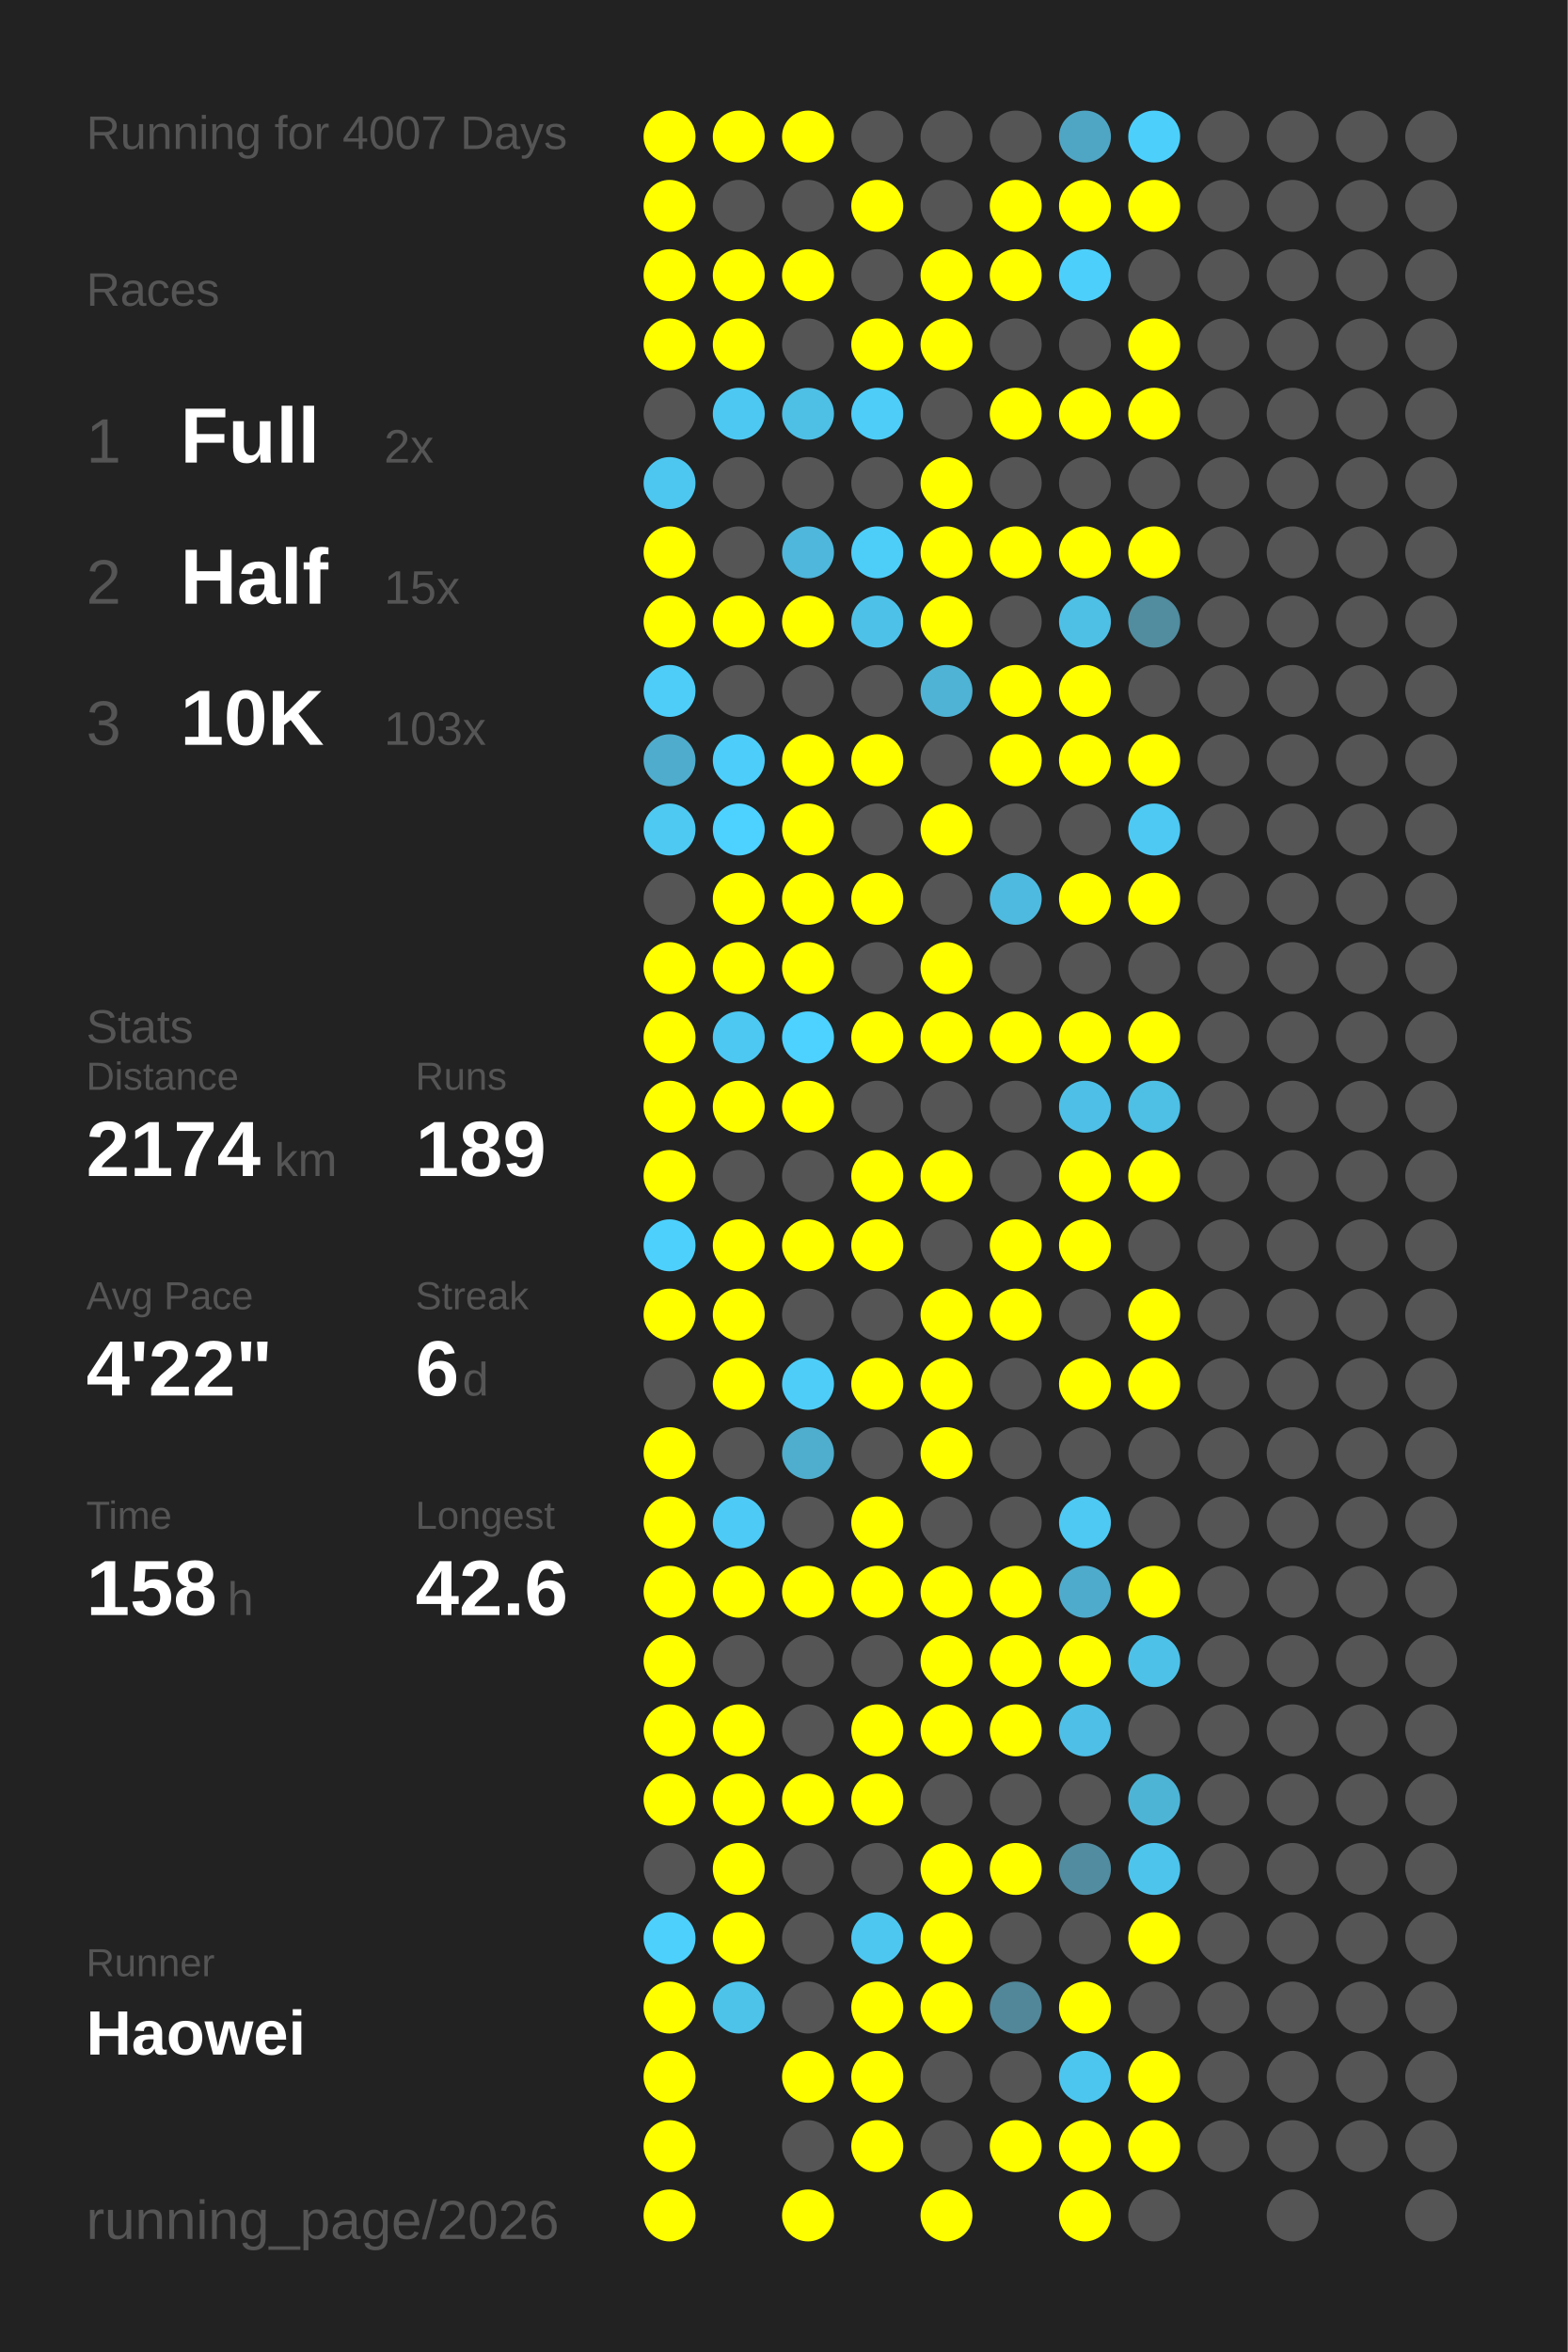
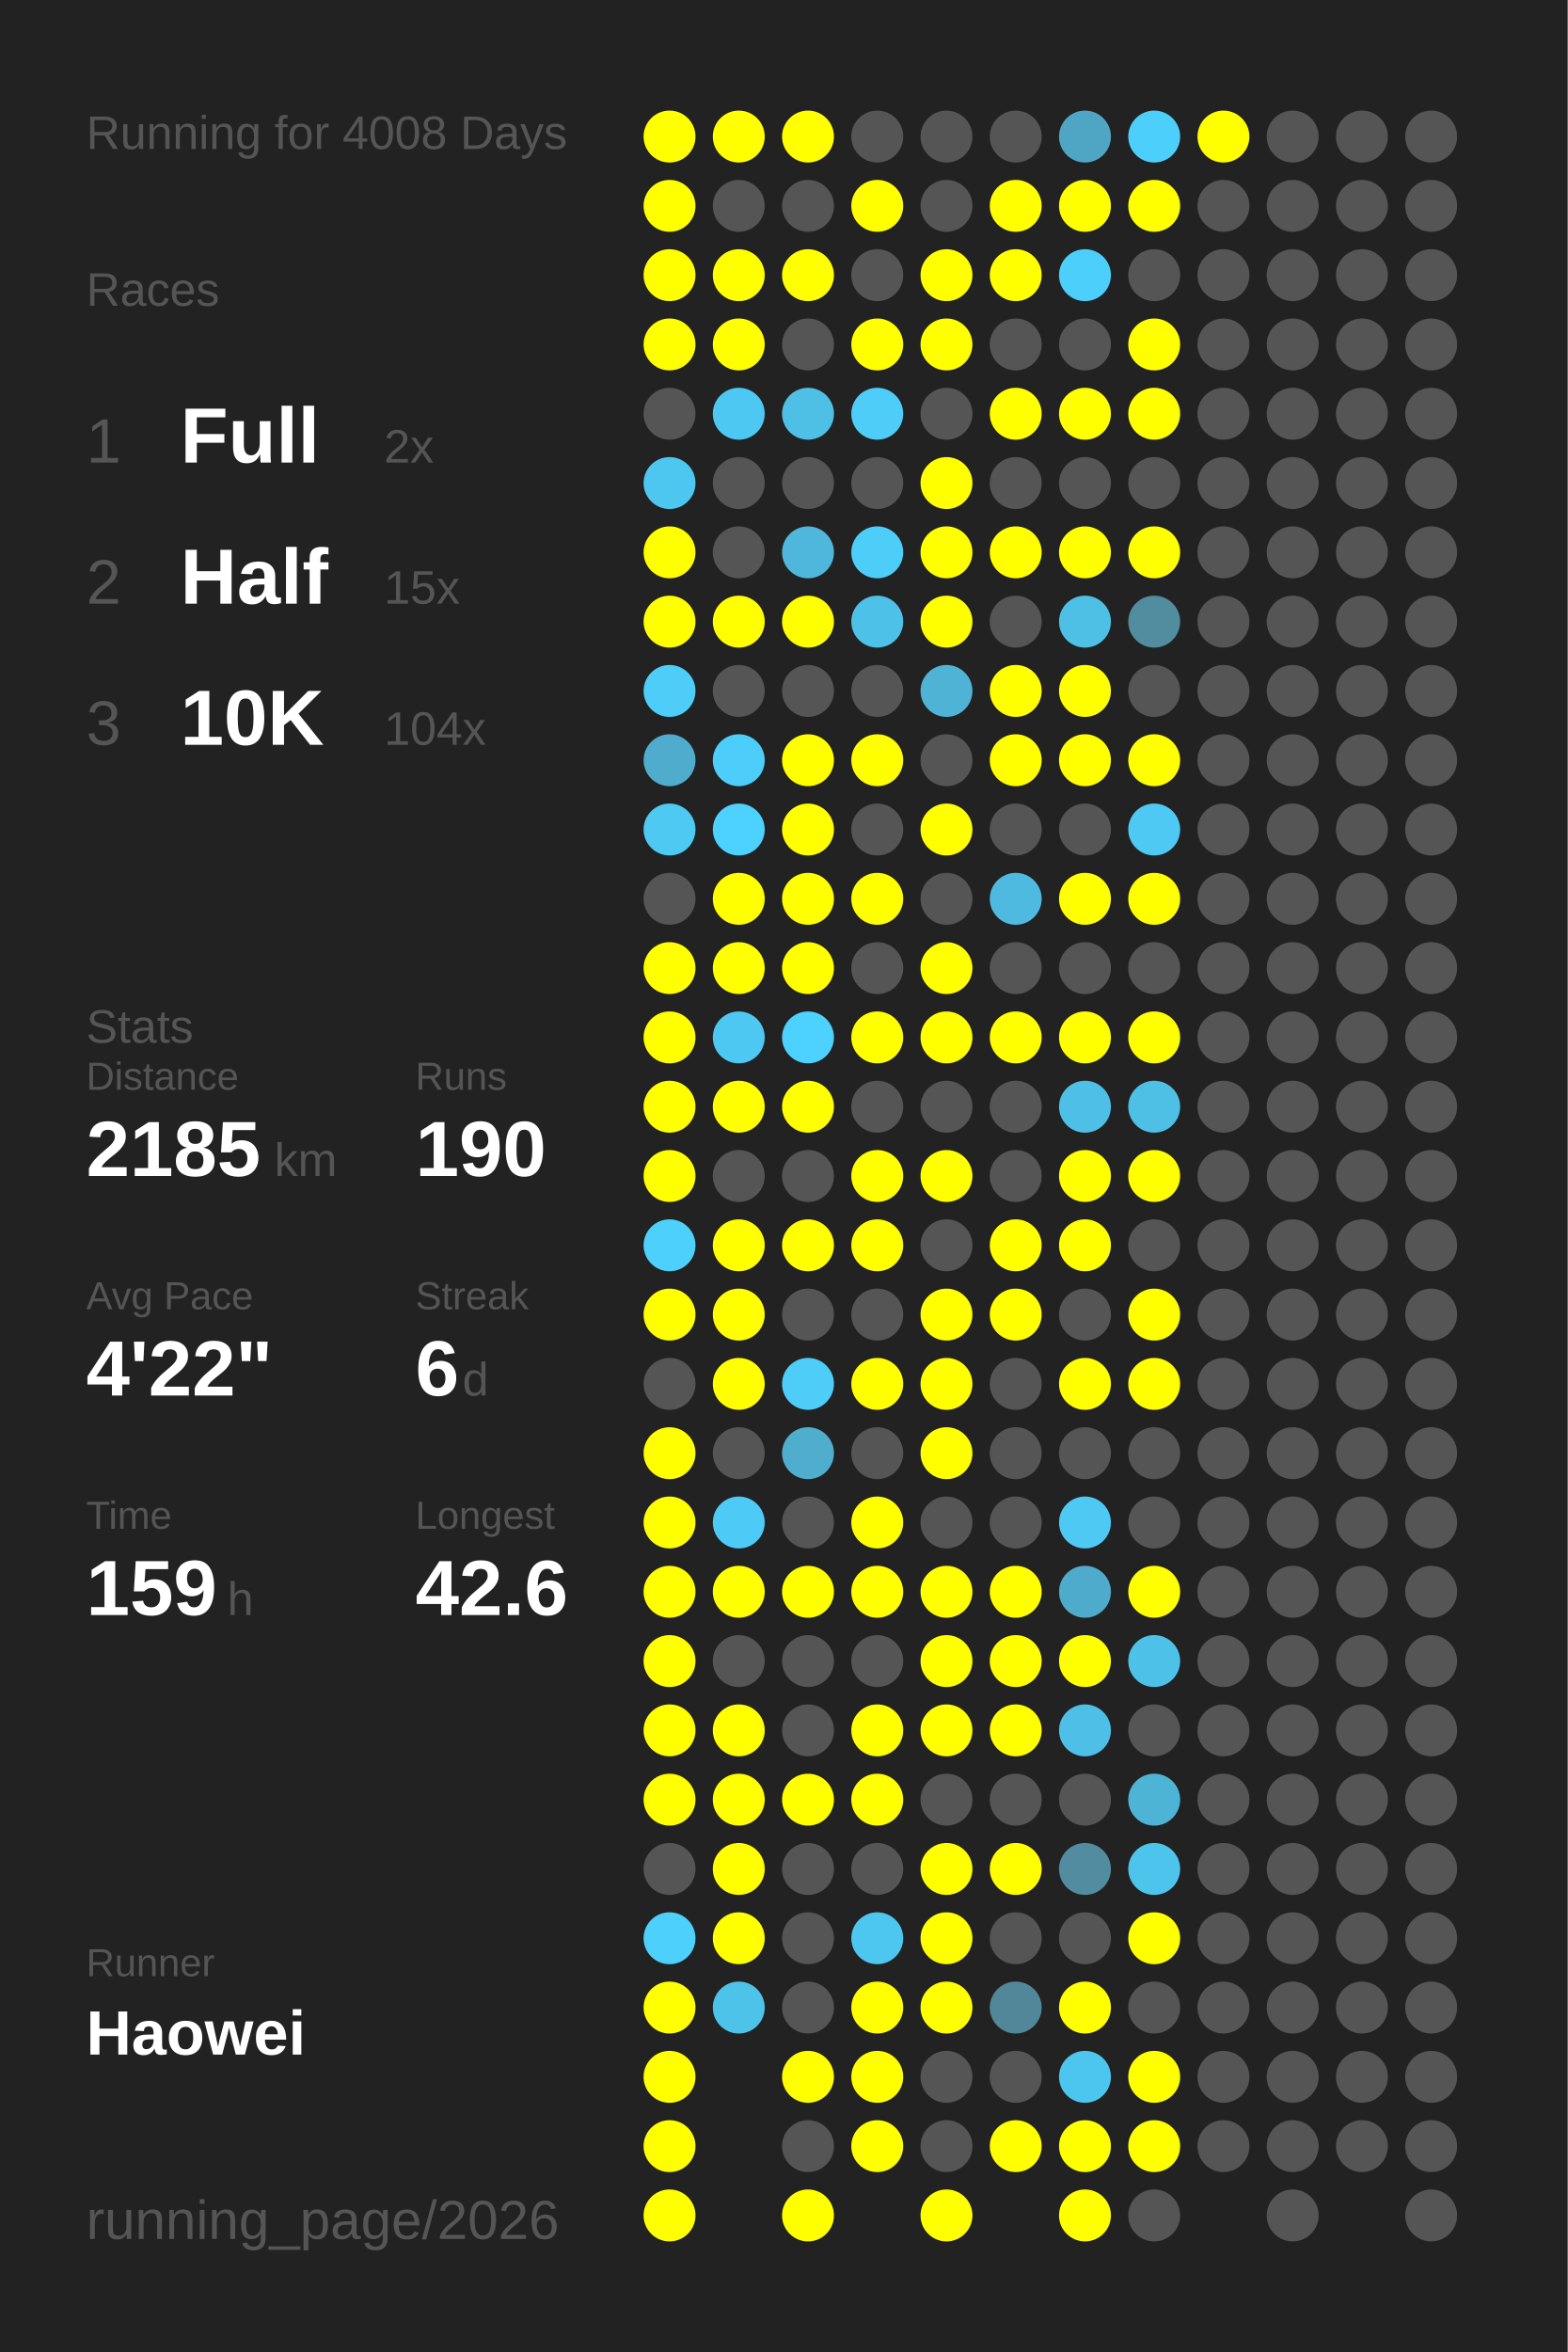
<svg xmlns="http://www.w3.org/2000/svg" baseProfile="full" height="300mm" version="1.1" viewBox="0,0,200,300" width="200mm">
  <defs />
  <rect fill="#222222" height="300" width="200" x="0" y="0" />
-   <text fill="#555555" style="font-size:6px; font-family:Arial;" x="11" y="19">Running for 4007 Days</text>
+   <text fill="#555555" style="font-size:6px; font-family:Arial;" x="11" y="19">Running for 4008 Days</text>
  <text fill="#555555" style="font-size:6px; font-family:Arial;" x="11" y="39">Races</text>
  <text fill="#555555" style="font-size:8px; font-family:Arial;" x="11" y="59">1</text>
  <text fill="#FFFFFF" style="font-size:10px; font-family:Arial; font-weight:bold;" x="23" y="59">Full</text>
  <text fill="#555555" style="font-size:6px; font-family:Arial;" x="49" y="59">2x</text>
  <text fill="#555555" style="font-size:8px; font-family:Arial;" x="11" y="77">2</text>
  <text fill="#FFFFFF" style="font-size:10px; font-family:Arial; font-weight:bold;" x="23" y="77">Half</text>
  <text fill="#555555" style="font-size:6px; font-family:Arial;" x="49" y="77">15x</text>
  <text fill="#555555" style="font-size:8px; font-family:Arial;" x="11" y="95">3</text>
  <text fill="#FFFFFF" style="font-size:10px; font-family:Arial; font-weight:bold;" x="23" y="95">10K</text>
-   <text fill="#555555" style="font-size:6px; font-family:Arial;" x="49" y="95">103x</text>
+   <text fill="#555555" style="font-size:6px; font-family:Arial;" x="49" y="95">104x</text>
  <text fill="#555555" style="font-size:6px; font-family:Arial;" x="11" y="133">Stats</text>
  <text fill="#555555" style="font-size:5px; font-family:Arial;" x="11" y="139">Distance</text>
-   <text fill="#FFFFFF" style="font-size:10px; font-family:Arial; font-weight:bold;" x="11" y="150">2174</text>
+   <text fill="#FFFFFF" style="font-size:10px; font-family:Arial; font-weight:bold;" x="11" y="150">2185</text>
  <text fill="#555555" style="font-size:6px; font-family:Arial;" x="35" y="150">km</text>
  <text fill="#555555" style="font-size:5px; font-family:Arial;" x="53" y="139">Runs</text>
-   <text fill="#FFFFFF" style="font-size:10px; font-family:Arial; font-weight:bold;" x="53" y="150">189</text>
+   <text fill="#FFFFFF" style="font-size:10px; font-family:Arial; font-weight:bold;" x="53" y="150">190</text>
  <text fill="#555555" style="font-size:5px; font-family:Arial;" x="11" y="167">Avg Pace</text>
  <text fill="#FFFFFF" style="font-size:10px; font-family:Arial; font-weight:bold;" x="11" y="178">4'22"</text>
  <text fill="#555555" style="font-size:5px; font-family:Arial;" x="53" y="167">Streak</text>
  <text fill="#FFFFFF" style="font-size:10px; font-family:Arial; font-weight:bold;" x="53" y="178">6</text>
  <text fill="#555555" style="font-size:6px; font-family:Arial;" x="59" y="178">d</text>
  <text fill="#555555" style="font-size:5px; font-family:Arial;" x="11" y="195">Time</text>
-   <text fill="#FFFFFF" style="font-size:10px; font-family:Arial; font-weight:bold;" x="11" y="206">158</text>
+   <text fill="#FFFFFF" style="font-size:10px; font-family:Arial; font-weight:bold;" x="11" y="206">159</text>
  <text fill="#555555" style="font-size:6px; font-family:Arial;" x="29" y="206">h</text>
  <text fill="#555555" style="font-size:5px; font-family:Arial;" x="53" y="195">Longest</text>
  <text fill="#FFFFFF" style="font-size:10px; font-family:Arial; font-weight:bold;" x="53" y="206">42.6</text>
  <text fill="#555555" style="font-size:5px; font-family:Arial;" x="11" y="252.065">Runner</text>
  <text fill="#FFFFFF" style="font-size:8px; font-family:Arial; font-weight:bold;" x="11" y="262.065">Haowei</text>
  <text fill="#555555" style="font-size:7px; font-family:Arial;" x="11" y="285.581">running_page/2026</text>
  <circle cx="85.417" cy="17.419" fill="#FFFF00" r="3.312" />
  <circle cx="85.417" cy="26.258" fill="#FFFF00" r="3.312" />
  <circle cx="85.417" cy="35.097" fill="#FFFF00" r="3.312" />
  <circle cx="85.417" cy="43.935" fill="#FFFF00" r="3.312" />
  <circle cx="85.417" cy="52.774" fill="#555555" r="3.312" />
  <circle cx="85.417" cy="61.613" fill="#4dc7f0" r="3.312" />
  <circle cx="85.417" cy="70.452" fill="#FFFF00" r="3.312" />
  <circle cx="85.417" cy="79.29" fill="#FFFF00" r="3.312" />
  <circle cx="85.417" cy="88.129" fill="#4dcdf8" r="3.312" />
  <circle cx="85.417" cy="96.968" fill="#4faccc" r="3.312" />
  <circle cx="85.417" cy="105.806" fill="#4dc9f2" r="3.312" />
  <circle cx="85.417" cy="114.645" fill="#555555" r="3.312" />
  <circle cx="85.417" cy="123.484" fill="#FFFF00" r="3.312" />
  <circle cx="85.417" cy="132.323" fill="#FFFF00" r="3.312" />
  <circle cx="85.417" cy="141.161" fill="#FFFF00" r="3.312" />
  <circle cx="85.417" cy="150" fill="#FFFF00" r="3.312" />
  <circle cx="85.417" cy="158.839" fill="#4dd0fc" r="3.312" />
  <circle cx="85.417" cy="167.677" fill="#FFFF00" r="3.312" />
  <circle cx="85.417" cy="176.516" fill="#555555" r="3.312" />
  <circle cx="85.417" cy="185.355" fill="#FFFF00" r="3.312" />
  <circle cx="85.417" cy="194.194" fill="#FFFF00" r="3.312" />
  <circle cx="85.417" cy="203.032" fill="#FFFF00" r="3.312" />
  <circle cx="85.417" cy="211.871" fill="#FFFF00" r="3.312" />
  <circle cx="85.417" cy="220.71" fill="#FFFF00" r="3.312" />
  <circle cx="85.417" cy="229.548" fill="#FFFF00" r="3.312" />
  <circle cx="85.417" cy="238.387" fill="#555555" r="3.312" />
  <circle cx="85.417" cy="247.226" fill="#4dd0fc" r="3.312" />
  <circle cx="85.417" cy="256.065" fill="#FFFF00" r="3.312" />
  <circle cx="85.417" cy="264.903" fill="#FFFF00" r="3.312" />
  <circle cx="85.417" cy="273.742" fill="#FFFF00" r="3.312" />
  <circle cx="85.417" cy="282.581" fill="#FFFF00" r="3.312" />
  <circle cx="94.25" cy="17.419" fill="#FFFF00" r="3.312" />
  <circle cx="94.25" cy="26.258" fill="#555555" r="3.312" />
  <circle cx="94.25" cy="35.097" fill="#FFFF00" r="3.312" />
  <circle cx="94.25" cy="43.935" fill="#FFFF00" r="3.312" />
  <circle cx="94.25" cy="52.774" fill="#4dc8f2" r="3.312" />
  <circle cx="94.25" cy="61.613" fill="#555555" r="3.312" />
  <circle cx="94.25" cy="70.452" fill="#555555" r="3.312" />
  <circle cx="94.25" cy="79.29" fill="#FFFF00" r="3.312" />
  <circle cx="94.25" cy="88.129" fill="#555555" r="3.312" />
  <circle cx="94.25" cy="96.968" fill="#4dcefa" r="3.312" />
  <circle cx="94.25" cy="105.806" fill="#4dd1fe" r="3.312" />
  <circle cx="94.25" cy="114.645" fill="#FFFF00" r="3.312" />
  <circle cx="94.25" cy="123.484" fill="#FFFF00" r="3.312" />
  <circle cx="94.25" cy="132.323" fill="#4dc8f2" r="3.312" />
  <circle cx="94.25" cy="141.161" fill="#FFFF00" r="3.312" />
  <circle cx="94.25" cy="150" fill="#555555" r="3.312" />
  <circle cx="94.25" cy="158.839" fill="#FFFF00" r="3.312" />
  <circle cx="94.25" cy="167.677" fill="#FFFF00" r="3.312" />
  <circle cx="94.25" cy="176.516" fill="#FFFF00" r="3.312" />
  <circle cx="94.25" cy="185.355" fill="#555555" r="3.312" />
  <circle cx="94.25" cy="194.194" fill="#4dcbf6" r="3.312" />
  <circle cx="94.25" cy="203.032" fill="#FFFF00" r="3.312" />
  <circle cx="94.25" cy="211.871" fill="#555555" r="3.312" />
  <circle cx="94.25" cy="220.71" fill="#FFFF00" r="3.312" />
  <circle cx="94.25" cy="229.548" fill="#FFFF00" r="3.312" />
  <circle cx="94.25" cy="238.387" fill="#FFFF00" r="3.312" />
  <circle cx="94.25" cy="247.226" fill="#FFFF00" r="3.312" />
  <circle cx="94.25" cy="256.065" fill="#4dc3ea" r="3.312" />
  <circle cx="103.083" cy="17.419" fill="#FFFF00" r="3.312" />
  <circle cx="103.083" cy="26.258" fill="#555555" r="3.312" />
  <circle cx="103.083" cy="35.097" fill="#FFFF00" r="3.312" />
  <circle cx="103.083" cy="43.935" fill="#555555" r="3.312" />
  <circle cx="103.083" cy="52.774" fill="#4ebfe5" r="3.312" />
  <circle cx="103.083" cy="61.613" fill="#555555" r="3.312" />
  <circle cx="103.083" cy="70.452" fill="#4eb7db" r="3.312" />
  <circle cx="103.083" cy="79.29" fill="#FFFF00" r="3.312" />
  <circle cx="103.083" cy="88.129" fill="#555555" r="3.312" />
  <circle cx="103.083" cy="96.968" fill="#FFFF00" r="3.312" />
  <circle cx="103.083" cy="105.806" fill="#FFFF00" r="3.312" />
  <circle cx="103.083" cy="114.645" fill="#FFFF00" r="3.312" />
  <circle cx="103.083" cy="123.484" fill="#FFFF00" r="3.312" />
  <circle cx="103.083" cy="132.323" fill="#4dd1fe" r="3.312" />
  <circle cx="103.083" cy="141.161" fill="#FFFF00" r="3.312" />
  <circle cx="103.083" cy="150" fill="#555555" r="3.312" />
  <circle cx="103.083" cy="158.839" fill="#FFFF00" r="3.312" />
  <circle cx="103.083" cy="167.677" fill="#555555" r="3.312" />
  <circle cx="103.083" cy="176.516" fill="#4dcdf8" r="3.312" />
  <circle cx="103.083" cy="185.355" fill="#4fadcd" r="3.312" />
  <circle cx="103.083" cy="194.194" fill="#555555" r="3.312" />
  <circle cx="103.083" cy="203.032" fill="#FFFF00" r="3.312" />
  <circle cx="103.083" cy="211.871" fill="#555555" r="3.312" />
  <circle cx="103.083" cy="220.71" fill="#555555" r="3.312" />
  <circle cx="103.083" cy="229.548" fill="#FFFF00" r="3.312" />
  <circle cx="103.083" cy="238.387" fill="#555555" r="3.312" />
  <circle cx="103.083" cy="247.226" fill="#555555" r="3.312" />
  <circle cx="103.083" cy="256.065" fill="#555555" r="3.312" />
  <circle cx="103.083" cy="264.903" fill="#FFFF00" r="3.312" />
  <circle cx="103.083" cy="273.742" fill="#555555" r="3.312" />
  <circle cx="103.083" cy="282.581" fill="#FFFF00" r="3.312" />
  <circle cx="111.917" cy="17.419" fill="#555555" r="3.312" />
  <circle cx="111.917" cy="26.258" fill="#FFFF00" r="3.312" />
  <circle cx="111.917" cy="35.097" fill="#555555" r="3.312" />
  <circle cx="111.917" cy="43.935" fill="#FFFF00" r="3.312" />
  <circle cx="111.917" cy="52.774" fill="#4dcdf8" r="3.312" />
  <circle cx="111.917" cy="61.613" fill="#555555" r="3.312" />
  <circle cx="111.917" cy="70.452" fill="#4dcef9" r="3.312" />
  <circle cx="111.917" cy="79.29" fill="#4ec1e8" r="3.312" />
  <circle cx="111.917" cy="88.129" fill="#555555" r="3.312" />
  <circle cx="111.917" cy="96.968" fill="#FFFF00" r="3.312" />
  <circle cx="111.917" cy="105.806" fill="#555555" r="3.312" />
  <circle cx="111.917" cy="114.645" fill="#FFFF00" r="3.312" />
  <circle cx="111.917" cy="123.484" fill="#555555" r="3.312" />
  <circle cx="111.917" cy="132.323" fill="#FFFF00" r="3.312" />
  <circle cx="111.917" cy="141.161" fill="#555555" r="3.312" />
  <circle cx="111.917" cy="150" fill="#FFFF00" r="3.312" />
  <circle cx="111.917" cy="158.839" fill="#FFFF00" r="3.312" />
  <circle cx="111.917" cy="167.677" fill="#555555" r="3.312" />
  <circle cx="111.917" cy="176.516" fill="#FFFF00" r="3.312" />
  <circle cx="111.917" cy="185.355" fill="#555555" r="3.312" />
  <circle cx="111.917" cy="194.194" fill="#FFFF00" r="3.312" />
  <circle cx="111.917" cy="203.032" fill="#FFFF00" r="3.312" />
  <circle cx="111.917" cy="211.871" fill="#555555" r="3.312" />
  <circle cx="111.917" cy="220.71" fill="#FFFF00" r="3.312" />
  <circle cx="111.917" cy="229.548" fill="#FFFF00" r="3.312" />
  <circle cx="111.917" cy="238.387" fill="#555555" r="3.312" />
  <circle cx="111.917" cy="247.226" fill="#4dc7f0" r="3.312" />
  <circle cx="111.917" cy="256.065" fill="#FFFF00" r="3.312" />
  <circle cx="111.917" cy="264.903" fill="#FFFF00" r="3.312" />
  <circle cx="111.917" cy="273.742" fill="#FFFF00" r="3.312" />
  <circle cx="120.75" cy="17.419" fill="#555555" r="3.312" />
  <circle cx="120.75" cy="26.258" fill="#555555" r="3.312" />
  <circle cx="120.75" cy="35.097" fill="#FFFF00" r="3.312" />
  <circle cx="120.75" cy="43.935" fill="#FFFF00" r="3.312" />
  <circle cx="120.75" cy="52.774" fill="#555555" r="3.312" />
  <circle cx="120.75" cy="61.613" fill="#FFFF00" r="3.312" />
  <circle cx="120.75" cy="70.452" fill="#FFFF00" r="3.312" />
  <circle cx="120.75" cy="79.29" fill="#FFFF00" r="3.312" />
  <circle cx="120.75" cy="88.129" fill="#4eb3d4" r="3.312" />
  <circle cx="120.75" cy="96.968" fill="#555555" r="3.312" />
  <circle cx="120.75" cy="105.806" fill="#FFFF00" r="3.312" />
  <circle cx="120.75" cy="114.645" fill="#555555" r="3.312" />
  <circle cx="120.75" cy="123.484" fill="#FFFF00" r="3.312" />
  <circle cx="120.75" cy="132.323" fill="#FFFF00" r="3.312" />
  <circle cx="120.75" cy="141.161" fill="#555555" r="3.312" />
  <circle cx="120.75" cy="150" fill="#FFFF00" r="3.312" />
  <circle cx="120.75" cy="158.839" fill="#555555" r="3.312" />
  <circle cx="120.75" cy="167.677" fill="#FFFF00" r="3.312" />
  <circle cx="120.75" cy="176.516" fill="#FFFF00" r="3.312" />
  <circle cx="120.75" cy="185.355" fill="#FFFF00" r="3.312" />
  <circle cx="120.75" cy="194.194" fill="#555555" r="3.312" />
  <circle cx="120.75" cy="203.032" fill="#FFFF00" r="3.312" />
  <circle cx="120.75" cy="211.871" fill="#FFFF00" r="3.312" />
  <circle cx="120.75" cy="220.71" fill="#FFFF00" r="3.312" />
  <circle cx="120.75" cy="229.548" fill="#555555" r="3.312" />
  <circle cx="120.75" cy="238.387" fill="#FFFF00" r="3.312" />
  <circle cx="120.75" cy="247.226" fill="#FFFF00" r="3.312" />
  <circle cx="120.75" cy="256.065" fill="#FFFF00" r="3.312" />
  <circle cx="120.75" cy="264.903" fill="#555555" r="3.312" />
  <circle cx="120.75" cy="273.742" fill="#555555" r="3.312" />
  <circle cx="120.75" cy="282.581" fill="#FFFF00" r="3.312" />
  <circle cx="129.583" cy="17.419" fill="#555555" r="3.312" />
  <circle cx="129.583" cy="26.258" fill="#FFFF00" r="3.312" />
  <circle cx="129.583" cy="35.097" fill="#FFFF00" r="3.312" />
  <circle cx="129.583" cy="43.935" fill="#555555" r="3.312" />
  <circle cx="129.583" cy="52.774" fill="#FFFF00" r="3.312" />
  <circle cx="129.583" cy="61.613" fill="#555555" r="3.312" />
  <circle cx="129.583" cy="70.452" fill="#FFFF00" r="3.312" />
  <circle cx="129.583" cy="79.29" fill="#555555" r="3.312" />
  <circle cx="129.583" cy="88.129" fill="#FFFF00" r="3.312" />
  <circle cx="129.583" cy="96.968" fill="#FFFF00" r="3.312" />
  <circle cx="129.583" cy="105.806" fill="#555555" r="3.312" />
  <circle cx="129.583" cy="114.645" fill="#4ebadf" r="3.312" />
  <circle cx="129.583" cy="123.484" fill="#555555" r="3.312" />
  <circle cx="129.583" cy="132.323" fill="#FFFF00" r="3.312" />
  <circle cx="129.583" cy="141.161" fill="#555555" r="3.312" />
  <circle cx="129.583" cy="150" fill="#555555" r="3.312" />
  <circle cx="129.583" cy="158.839" fill="#FFFF00" r="3.312" />
  <circle cx="129.583" cy="167.677" fill="#FFFF00" r="3.312" />
  <circle cx="129.583" cy="176.516" fill="#555555" r="3.312" />
  <circle cx="129.583" cy="185.355" fill="#555555" r="3.312" />
  <circle cx="129.583" cy="194.194" fill="#555555" r="3.312" />
  <circle cx="129.583" cy="203.032" fill="#FFFF00" r="3.312" />
  <circle cx="129.583" cy="211.871" fill="#FFFF00" r="3.312" />
  <circle cx="129.583" cy="220.71" fill="#FFFF00" r="3.312" />
  <circle cx="129.583" cy="229.548" fill="#555555" r="3.312" />
  <circle cx="129.583" cy="238.387" fill="#FFFF00" r="3.312" />
  <circle cx="129.583" cy="247.226" fill="#555555" r="3.312" />
  <circle cx="129.583" cy="256.065" fill="#518799" r="3.312" />
  <circle cx="129.583" cy="264.903" fill="#555555" r="3.312" />
  <circle cx="129.583" cy="273.742" fill="#FFFF00" r="3.312" />
  <circle cx="138.417" cy="17.419" fill="#4fa6c4" r="3.312" />
  <circle cx="138.417" cy="26.258" fill="#FFFF00" r="3.312" />
  <circle cx="138.417" cy="35.097" fill="#4dcffb" r="3.312" />
  <circle cx="138.417" cy="43.935" fill="#555555" r="3.312" />
  <circle cx="138.417" cy="52.774" fill="#FFFF00" r="3.312" />
  <circle cx="138.417" cy="61.613" fill="#555555" r="3.312" />
  <circle cx="138.417" cy="70.452" fill="#FFFF00" r="3.312" />
  <circle cx="138.417" cy="79.29" fill="#4ec0e6" r="3.312" />
  <circle cx="138.417" cy="88.129" fill="#FFFF00" r="3.312" />
  <circle cx="138.417" cy="96.968" fill="#FFFF00" r="3.312" />
  <circle cx="138.417" cy="105.806" fill="#555555" r="3.312" />
  <circle cx="138.417" cy="114.645" fill="#FFFF00" r="3.312" />
  <circle cx="138.417" cy="123.484" fill="#555555" r="3.312" />
  <circle cx="138.417" cy="132.323" fill="#FFFF00" r="3.312" />
  <circle cx="138.417" cy="141.161" fill="#4ec0e7" r="3.312" />
  <circle cx="138.417" cy="150" fill="#FFFF00" r="3.312" />
  <circle cx="138.417" cy="158.839" fill="#FFFF00" r="3.312" />
  <circle cx="138.417" cy="167.677" fill="#555555" r="3.312" />
  <circle cx="138.417" cy="176.516" fill="#FFFF00" r="3.312" />
  <circle cx="138.417" cy="185.355" fill="#555555" r="3.312" />
  <circle cx="138.417" cy="194.194" fill="#4dc9f3" r="3.312" />
  <circle cx="138.417" cy="203.032" fill="#4fabcb" r="3.312" />
  <circle cx="138.417" cy="211.871" fill="#FFFF00" r="3.312" />
  <circle cx="138.417" cy="220.71" fill="#4ebfe6" r="3.312" />
  <circle cx="138.417" cy="229.548" fill="#555555" r="3.312" />
  <circle cx="138.417" cy="238.387" fill="#518ca0" r="3.312" />
  <circle cx="138.417" cy="247.226" fill="#555555" r="3.312" />
  <circle cx="138.417" cy="256.065" fill="#FFFF00" r="3.312" />
  <circle cx="138.417" cy="264.903" fill="#4dc6ef" r="3.312" />
  <circle cx="138.417" cy="273.742" fill="#FFFF00" r="3.312" />
  <circle cx="138.417" cy="282.581" fill="#FFFF00" r="3.312" />
  <circle cx="147.25" cy="17.419" fill="#4dcffc" r="3.312" />
  <circle cx="147.25" cy="26.258" fill="#FFFF00" r="3.312" />
  <circle cx="147.25" cy="35.097" fill="#555555" r="3.312" />
  <circle cx="147.25" cy="43.935" fill="#FFFF00" r="3.312" />
  <circle cx="147.25" cy="52.774" fill="#FFFF00" r="3.312" />
  <circle cx="147.25" cy="61.613" fill="#555555" r="3.312" />
  <circle cx="147.25" cy="70.452" fill="#FFFF00" r="3.312" />
  <circle cx="147.25" cy="79.29" fill="#518c9f" r="3.312" />
  <circle cx="147.25" cy="88.129" fill="#555555" r="3.312" />
  <circle cx="147.25" cy="96.968" fill="#FFFF00" r="3.312" />
  <circle cx="147.25" cy="105.806" fill="#4dc9f3" r="3.312" />
  <circle cx="147.25" cy="114.645" fill="#FFFF00" r="3.312" />
  <circle cx="147.25" cy="123.484" fill="#555555" r="3.312" />
  <circle cx="147.25" cy="132.323" fill="#FFFF00" r="3.312" />
  <circle cx="147.25" cy="141.161" fill="#4ebfe5" r="3.312" />
  <circle cx="147.25" cy="150" fill="#FFFF00" r="3.312" />
  <circle cx="147.25" cy="158.839" fill="#555555" r="3.312" />
  <circle cx="147.25" cy="167.677" fill="#FFFF00" r="3.312" />
  <circle cx="147.25" cy="176.516" fill="#FFFF00" r="3.312" />
  <circle cx="147.25" cy="185.355" fill="#555555" r="3.312" />
  <circle cx="147.25" cy="194.194" fill="#555555" r="3.312" />
  <circle cx="147.25" cy="203.032" fill="#FFFF00" r="3.312" />
  <circle cx="147.25" cy="211.871" fill="#4ec1e8" r="3.312" />
  <circle cx="147.25" cy="220.71" fill="#555555" r="3.312" />
  <circle cx="147.25" cy="229.548" fill="#4eb4d6" r="3.312" />
  <circle cx="147.25" cy="238.387" fill="#4dc4ec" r="3.312" />
  <circle cx="147.25" cy="247.226" fill="#FFFF00" r="3.312" />
  <circle cx="147.25" cy="256.065" fill="#555555" r="3.312" />
  <circle cx="147.25" cy="264.903" fill="#FFFF00" r="3.312" />
  <circle cx="147.25" cy="273.742" fill="#FFFF00" r="3.312" />
  <circle cx="147.25" cy="282.581" fill="#555555" r="3.312" />
-   <circle cx="156.083" cy="17.419" fill="#555555" r="3.312" />
+   <circle cx="156.083" cy="17.419" fill="#FFFF00" r="3.312" />
  <circle cx="156.083" cy="26.258" fill="#555555" r="3.312" />
  <circle cx="156.083" cy="35.097" fill="#555555" r="3.312" />
  <circle cx="156.083" cy="43.935" fill="#555555" r="3.312" />
  <circle cx="156.083" cy="52.774" fill="#555555" r="3.312" />
  <circle cx="156.083" cy="61.613" fill="#555555" r="3.312" />
  <circle cx="156.083" cy="70.452" fill="#555555" r="3.312" />
  <circle cx="156.083" cy="79.29" fill="#555555" r="3.312" />
  <circle cx="156.083" cy="88.129" fill="#555555" r="3.312" />
  <circle cx="156.083" cy="96.968" fill="#555555" r="3.312" />
  <circle cx="156.083" cy="105.806" fill="#555555" r="3.312" />
  <circle cx="156.083" cy="114.645" fill="#555555" r="3.312" />
  <circle cx="156.083" cy="123.484" fill="#555555" r="3.312" />
  <circle cx="156.083" cy="132.323" fill="#555555" r="3.312" />
  <circle cx="156.083" cy="141.161" fill="#555555" r="3.312" />
  <circle cx="156.083" cy="150" fill="#555555" r="3.312" />
  <circle cx="156.083" cy="158.839" fill="#555555" r="3.312" />
  <circle cx="156.083" cy="167.677" fill="#555555" r="3.312" />
  <circle cx="156.083" cy="176.516" fill="#555555" r="3.312" />
  <circle cx="156.083" cy="185.355" fill="#555555" r="3.312" />
  <circle cx="156.083" cy="194.194" fill="#555555" r="3.312" />
  <circle cx="156.083" cy="203.032" fill="#555555" r="3.312" />
  <circle cx="156.083" cy="211.871" fill="#555555" r="3.312" />
  <circle cx="156.083" cy="220.71" fill="#555555" r="3.312" />
  <circle cx="156.083" cy="229.548" fill="#555555" r="3.312" />
  <circle cx="156.083" cy="238.387" fill="#555555" r="3.312" />
  <circle cx="156.083" cy="247.226" fill="#555555" r="3.312" />
  <circle cx="156.083" cy="256.065" fill="#555555" r="3.312" />
  <circle cx="156.083" cy="264.903" fill="#555555" r="3.312" />
  <circle cx="156.083" cy="273.742" fill="#555555" r="3.312" />
  <circle cx="164.917" cy="17.419" fill="#555555" r="3.312" />
  <circle cx="164.917" cy="26.258" fill="#555555" r="3.312" />
  <circle cx="164.917" cy="35.097" fill="#555555" r="3.312" />
  <circle cx="164.917" cy="43.935" fill="#555555" r="3.312" />
  <circle cx="164.917" cy="52.774" fill="#555555" r="3.312" />
  <circle cx="164.917" cy="61.613" fill="#555555" r="3.312" />
  <circle cx="164.917" cy="70.452" fill="#555555" r="3.312" />
  <circle cx="164.917" cy="79.29" fill="#555555" r="3.312" />
  <circle cx="164.917" cy="88.129" fill="#555555" r="3.312" />
  <circle cx="164.917" cy="96.968" fill="#555555" r="3.312" />
  <circle cx="164.917" cy="105.806" fill="#555555" r="3.312" />
  <circle cx="164.917" cy="114.645" fill="#555555" r="3.312" />
  <circle cx="164.917" cy="123.484" fill="#555555" r="3.312" />
  <circle cx="164.917" cy="132.323" fill="#555555" r="3.312" />
  <circle cx="164.917" cy="141.161" fill="#555555" r="3.312" />
  <circle cx="164.917" cy="150" fill="#555555" r="3.312" />
  <circle cx="164.917" cy="158.839" fill="#555555" r="3.312" />
  <circle cx="164.917" cy="167.677" fill="#555555" r="3.312" />
  <circle cx="164.917" cy="176.516" fill="#555555" r="3.312" />
  <circle cx="164.917" cy="185.355" fill="#555555" r="3.312" />
  <circle cx="164.917" cy="194.194" fill="#555555" r="3.312" />
  <circle cx="164.917" cy="203.032" fill="#555555" r="3.312" />
  <circle cx="164.917" cy="211.871" fill="#555555" r="3.312" />
  <circle cx="164.917" cy="220.71" fill="#555555" r="3.312" />
  <circle cx="164.917" cy="229.548" fill="#555555" r="3.312" />
  <circle cx="164.917" cy="238.387" fill="#555555" r="3.312" />
  <circle cx="164.917" cy="247.226" fill="#555555" r="3.312" />
  <circle cx="164.917" cy="256.065" fill="#555555" r="3.312" />
  <circle cx="164.917" cy="264.903" fill="#555555" r="3.312" />
  <circle cx="164.917" cy="273.742" fill="#555555" r="3.312" />
  <circle cx="164.917" cy="282.581" fill="#555555" r="3.312" />
  <circle cx="173.75" cy="17.419" fill="#555555" r="3.312" />
  <circle cx="173.75" cy="26.258" fill="#555555" r="3.312" />
  <circle cx="173.75" cy="35.097" fill="#555555" r="3.312" />
  <circle cx="173.75" cy="43.935" fill="#555555" r="3.312" />
  <circle cx="173.75" cy="52.774" fill="#555555" r="3.312" />
  <circle cx="173.75" cy="61.613" fill="#555555" r="3.312" />
  <circle cx="173.75" cy="70.452" fill="#555555" r="3.312" />
  <circle cx="173.75" cy="79.29" fill="#555555" r="3.312" />
  <circle cx="173.75" cy="88.129" fill="#555555" r="3.312" />
  <circle cx="173.75" cy="96.968" fill="#555555" r="3.312" />
  <circle cx="173.75" cy="105.806" fill="#555555" r="3.312" />
  <circle cx="173.75" cy="114.645" fill="#555555" r="3.312" />
  <circle cx="173.75" cy="123.484" fill="#555555" r="3.312" />
  <circle cx="173.75" cy="132.323" fill="#555555" r="3.312" />
  <circle cx="173.75" cy="141.161" fill="#555555" r="3.312" />
  <circle cx="173.75" cy="150" fill="#555555" r="3.312" />
  <circle cx="173.75" cy="158.839" fill="#555555" r="3.312" />
  <circle cx="173.75" cy="167.677" fill="#555555" r="3.312" />
  <circle cx="173.75" cy="176.516" fill="#555555" r="3.312" />
  <circle cx="173.75" cy="185.355" fill="#555555" r="3.312" />
  <circle cx="173.75" cy="194.194" fill="#555555" r="3.312" />
  <circle cx="173.75" cy="203.032" fill="#555555" r="3.312" />
  <circle cx="173.75" cy="211.871" fill="#555555" r="3.312" />
  <circle cx="173.75" cy="220.71" fill="#555555" r="3.312" />
  <circle cx="173.75" cy="229.548" fill="#555555" r="3.312" />
  <circle cx="173.75" cy="238.387" fill="#555555" r="3.312" />
  <circle cx="173.75" cy="247.226" fill="#555555" r="3.312" />
  <circle cx="173.75" cy="256.065" fill="#555555" r="3.312" />
  <circle cx="173.75" cy="264.903" fill="#555555" r="3.312" />
  <circle cx="173.75" cy="273.742" fill="#555555" r="3.312" />
  <circle cx="182.583" cy="17.419" fill="#555555" r="3.312" />
  <circle cx="182.583" cy="26.258" fill="#555555" r="3.312" />
  <circle cx="182.583" cy="35.097" fill="#555555" r="3.312" />
  <circle cx="182.583" cy="43.935" fill="#555555" r="3.312" />
  <circle cx="182.583" cy="52.774" fill="#555555" r="3.312" />
  <circle cx="182.583" cy="61.613" fill="#555555" r="3.312" />
  <circle cx="182.583" cy="70.452" fill="#555555" r="3.312" />
  <circle cx="182.583" cy="79.29" fill="#555555" r="3.312" />
  <circle cx="182.583" cy="88.129" fill="#555555" r="3.312" />
  <circle cx="182.583" cy="96.968" fill="#555555" r="3.312" />
  <circle cx="182.583" cy="105.806" fill="#555555" r="3.312" />
  <circle cx="182.583" cy="114.645" fill="#555555" r="3.312" />
  <circle cx="182.583" cy="123.484" fill="#555555" r="3.312" />
  <circle cx="182.583" cy="132.323" fill="#555555" r="3.312" />
  <circle cx="182.583" cy="141.161" fill="#555555" r="3.312" />
  <circle cx="182.583" cy="150" fill="#555555" r="3.312" />
  <circle cx="182.583" cy="158.839" fill="#555555" r="3.312" />
  <circle cx="182.583" cy="167.677" fill="#555555" r="3.312" />
  <circle cx="182.583" cy="176.516" fill="#555555" r="3.312" />
  <circle cx="182.583" cy="185.355" fill="#555555" r="3.312" />
  <circle cx="182.583" cy="194.194" fill="#555555" r="3.312" />
  <circle cx="182.583" cy="203.032" fill="#555555" r="3.312" />
  <circle cx="182.583" cy="211.871" fill="#555555" r="3.312" />
  <circle cx="182.583" cy="220.71" fill="#555555" r="3.312" />
  <circle cx="182.583" cy="229.548" fill="#555555" r="3.312" />
  <circle cx="182.583" cy="238.387" fill="#555555" r="3.312" />
  <circle cx="182.583" cy="247.226" fill="#555555" r="3.312" />
  <circle cx="182.583" cy="256.065" fill="#555555" r="3.312" />
  <circle cx="182.583" cy="264.903" fill="#555555" r="3.312" />
  <circle cx="182.583" cy="273.742" fill="#555555" r="3.312" />
  <circle cx="182.583" cy="282.581" fill="#555555" r="3.312" />
</svg>
